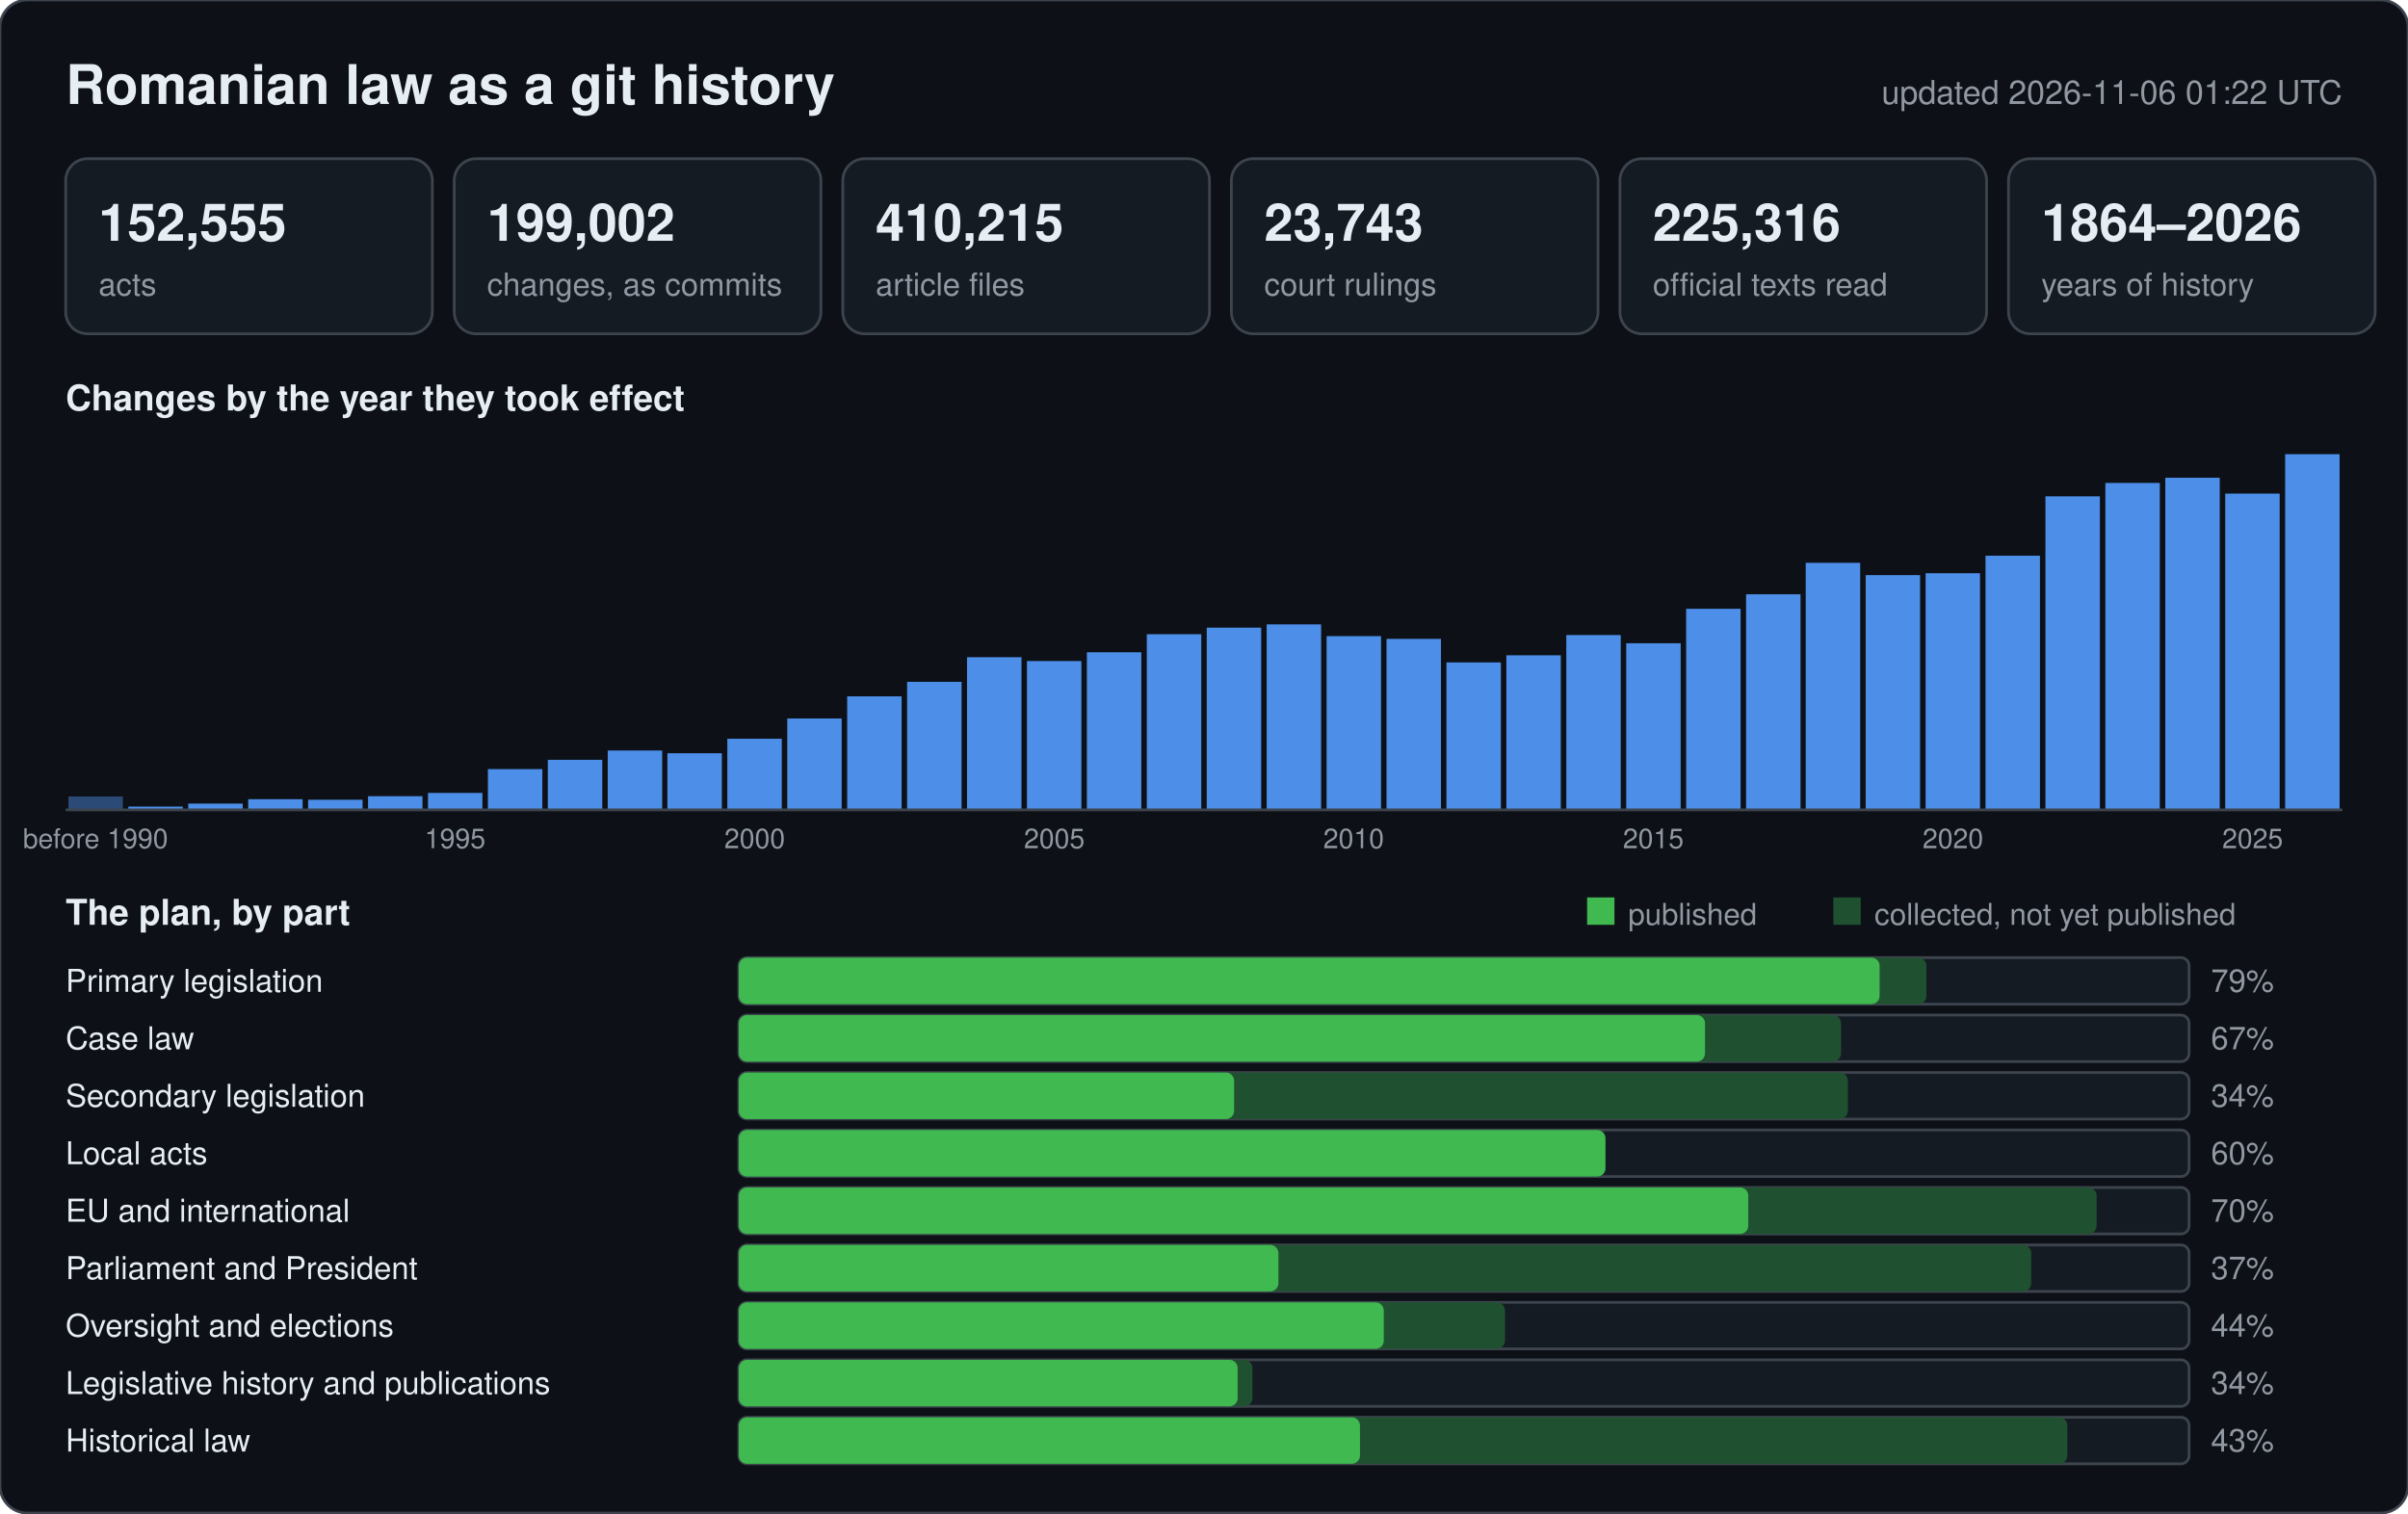
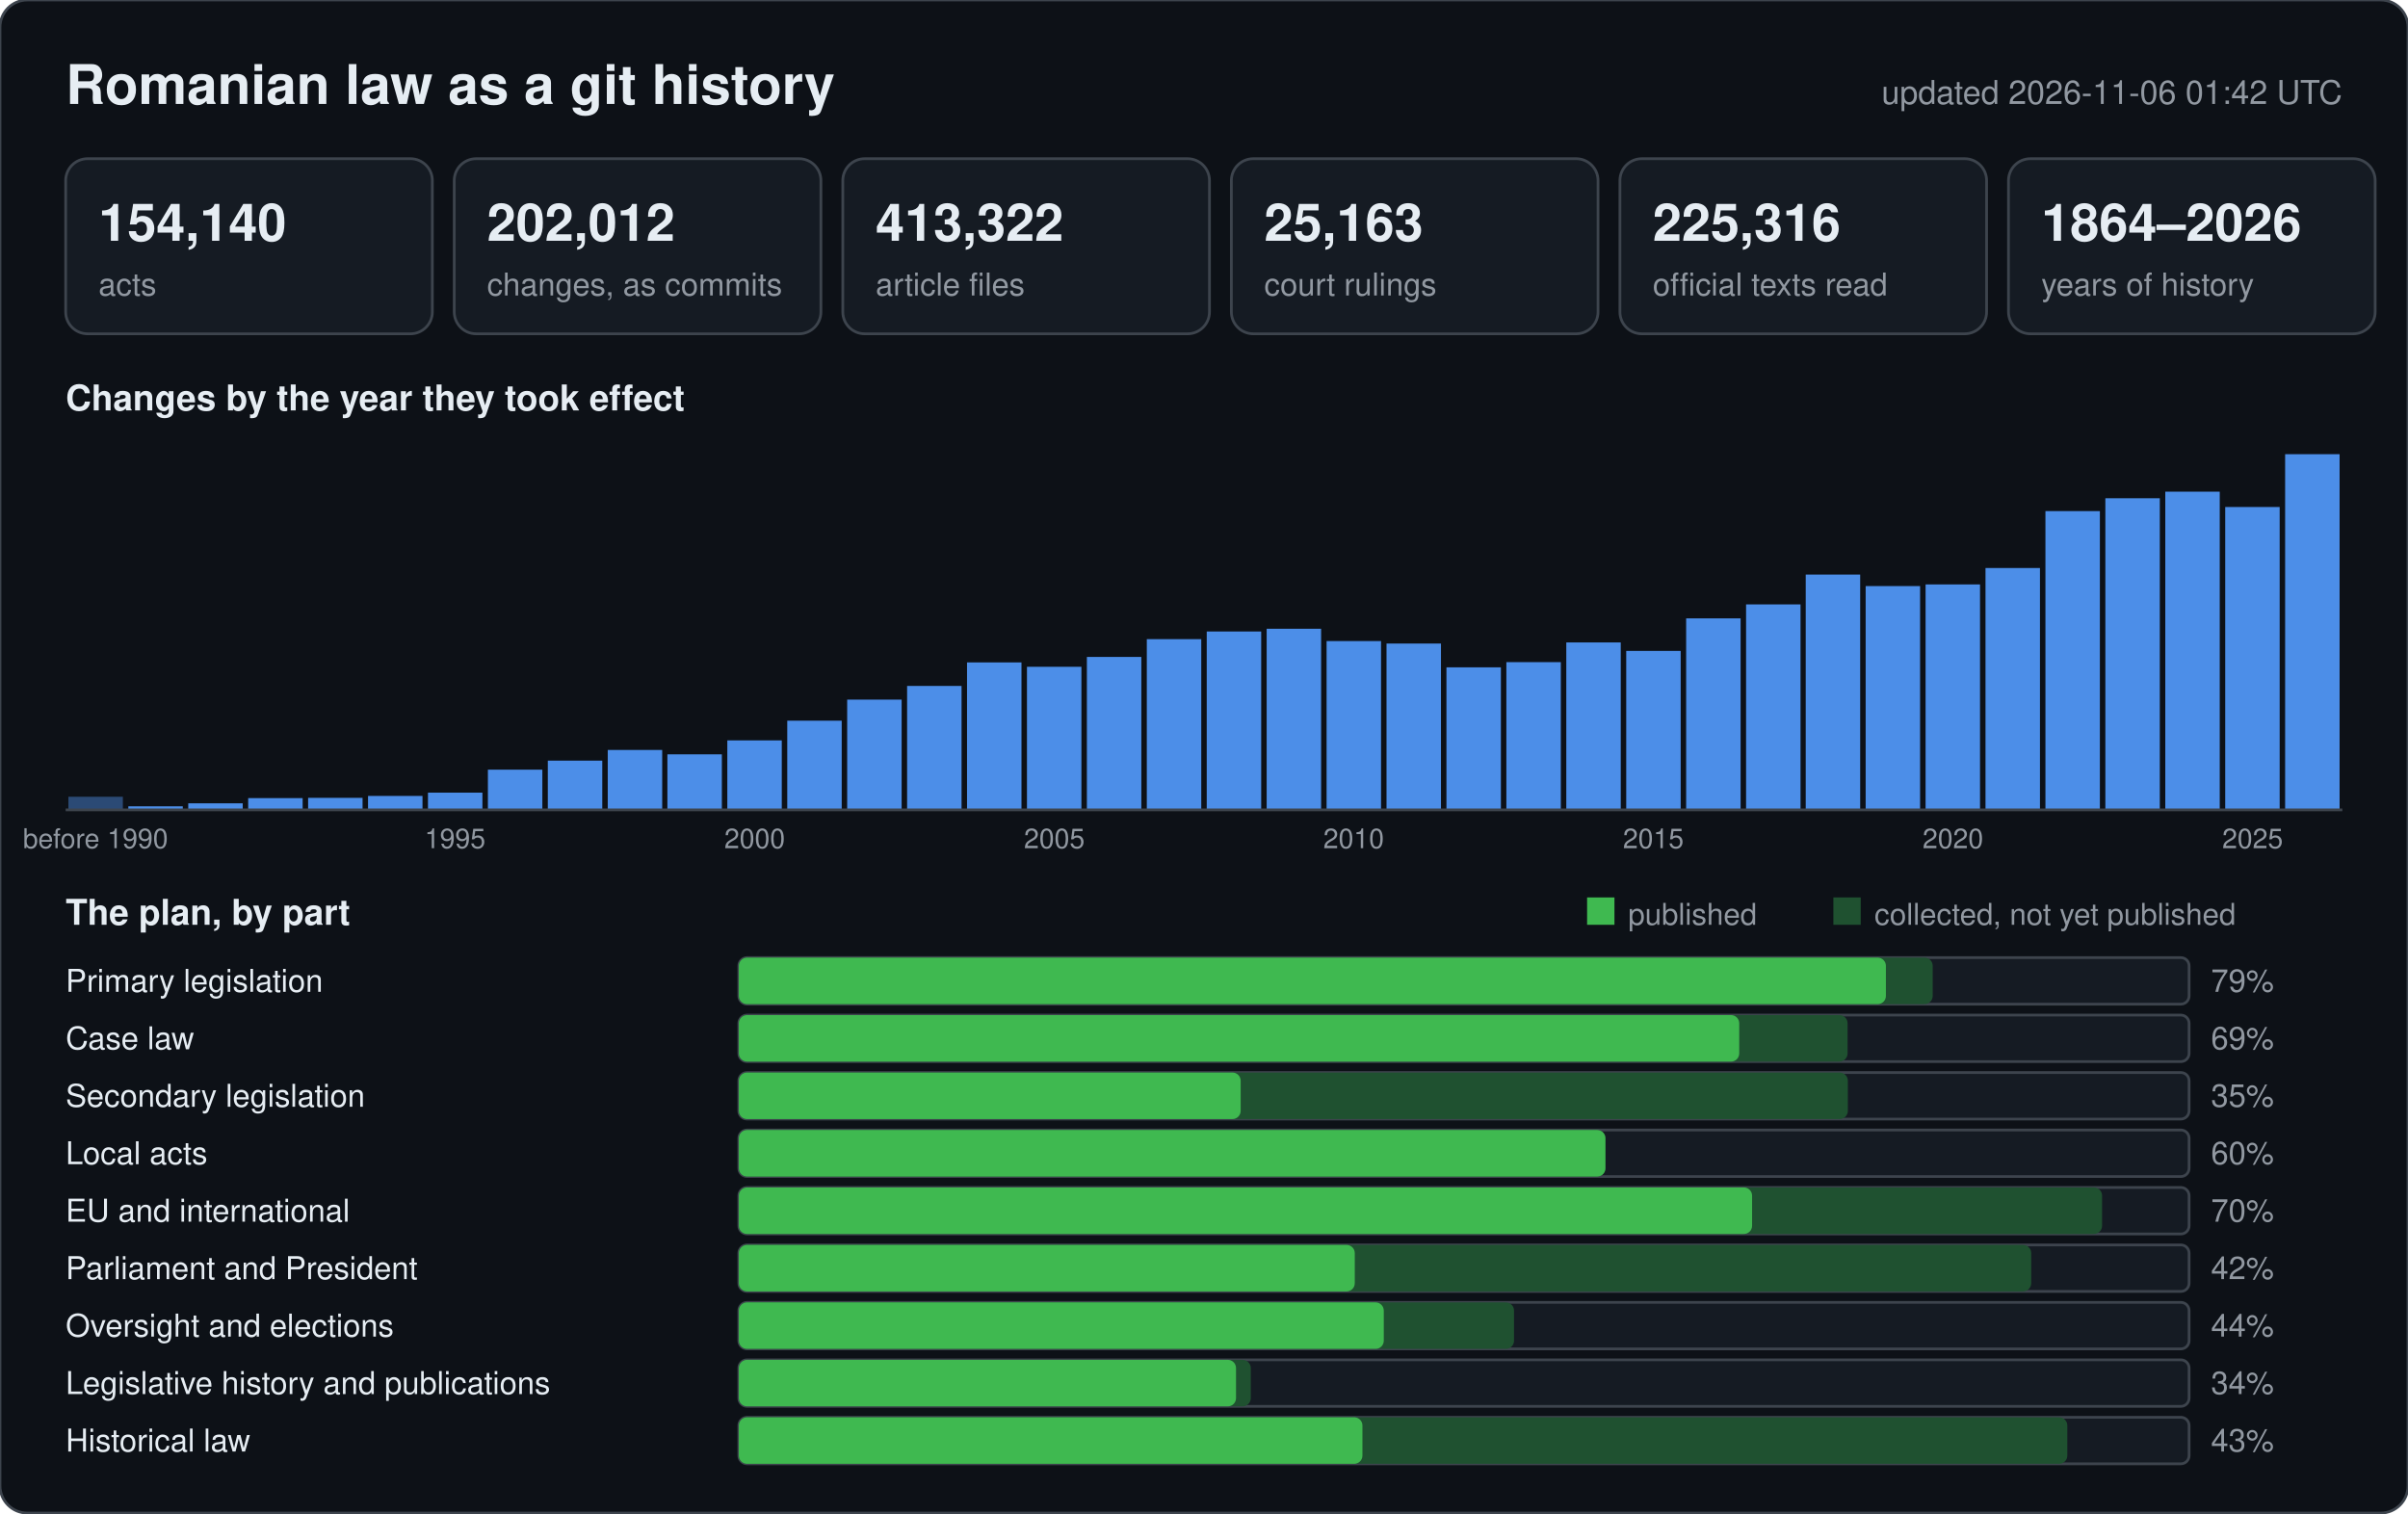
<svg xmlns="http://www.w3.org/2000/svg" width="880" height="553" viewBox="0 0 880 553" font-family="-apple-system,BlinkMacSystemFont,Segoe UI,Helvetica,Arial,sans-serif">
  <rect width="880" height="553" rx="10" fill="#0d1117" stroke="#3d444d" />
  <text x="24" y="38" font-size="20" font-weight="600" fill="#e6edf3">Romanian law as a git history</text>
-   <text x="856" y="38" font-size="12" text-anchor="end" fill="#9198a1">updated 2026-11-06 01:22 UTC</text>
+   <text x="856" y="38" font-size="12" text-anchor="end" fill="#9198a1">updated 2026-11-06 01:42 UTC</text>
  <rect x="24" y="58" width="134" height="64" rx="8" fill="#151b23" stroke="#3d444d" />
-   <text x="36" y="88" font-size="19" font-weight="600" fill="#e6edf3">152,555</text>
+   <text x="36" y="88" font-size="19" font-weight="600" fill="#e6edf3">154,140</text>
  <text x="36" y="108" font-size="11.5" fill="#9198a1">acts</text>
  <rect x="166" y="58" width="134" height="64" rx="8" fill="#151b23" stroke="#3d444d" />
-   <text x="178" y="88" font-size="19" font-weight="600" fill="#e6edf3">199,002</text>
+   <text x="178" y="88" font-size="19" font-weight="600" fill="#e6edf3">202,012</text>
  <text x="178" y="108" font-size="11.5" fill="#9198a1">changes, as commits</text>
  <rect x="308" y="58" width="134" height="64" rx="8" fill="#151b23" stroke="#3d444d" />
-   <text x="320" y="88" font-size="19" font-weight="600" fill="#e6edf3">410,215</text>
+   <text x="320" y="88" font-size="19" font-weight="600" fill="#e6edf3">413,322</text>
  <text x="320" y="108" font-size="11.5" fill="#9198a1">article files</text>
  <rect x="450" y="58" width="134" height="64" rx="8" fill="#151b23" stroke="#3d444d" />
-   <text x="462" y="88" font-size="19" font-weight="600" fill="#e6edf3">23,743</text>
+   <text x="462" y="88" font-size="19" font-weight="600" fill="#e6edf3">25,163</text>
  <text x="462" y="108" font-size="11.5" fill="#9198a1">court rulings</text>
  <rect x="592" y="58" width="134" height="64" rx="8" fill="#151b23" stroke="#3d444d" />
  <text x="604" y="88" font-size="19" font-weight="600" fill="#e6edf3">225,316</text>
  <text x="604" y="108" font-size="11.5" fill="#9198a1">official texts read</text>
  <rect x="734" y="58" width="134" height="64" rx="8" fill="#151b23" stroke="#3d444d" />
  <text x="746" y="88" font-size="19" font-weight="600" fill="#e6edf3">1864–2026</text>
  <text x="746" y="108" font-size="11.5" fill="#9198a1">years of history</text>
  <text x="24" y="150" font-size="13" font-weight="600" fill="#e6edf3">Changes by the year they took effect</text>
-   <rect x="25.0" y="291.1" width="19.9" height="4.9" fill="#2b4a75" />
+   <rect x="25.0" y="291.2" width="19.9" height="4.8" fill="#2b4a75" />
  <text x="34.9" y="310" font-size="10" text-anchor="middle" fill="#9198a1">before 1990</text>
-   <rect x="46.9" y="294.8" width="19.9" height="1.2" fill="#4c8ee8" />
-   <rect x="68.8" y="293.7" width="19.9" height="2.3" fill="#4c8ee8" />
-   <rect x="90.7" y="292.1" width="19.9" height="3.9" fill="#4c8ee8" />
-   <rect x="112.6" y="292.3" width="19.9" height="3.7" fill="#4c8ee8" />
-   <rect x="134.5" y="291.0" width="19.9" height="5.0" fill="#4c8ee8" />
-   <rect x="156.4" y="289.8" width="19.9" height="6.2" fill="#4c8ee8" />
+   <rect x="46.9" y="294.7" width="19.9" height="1.3" fill="#4c8ee8" />
+   <rect x="68.8" y="293.6" width="19.9" height="2.4" fill="#4c8ee8" />
+   <rect x="90.7" y="291.7" width="19.9" height="4.3" fill="#4c8ee8" />
+   <rect x="112.6" y="291.6" width="19.9" height="4.4" fill="#4c8ee8" />
+   <rect x="134.5" y="290.9" width="19.9" height="5.1" fill="#4c8ee8" />
+   <rect x="156.4" y="289.7" width="19.9" height="6.3" fill="#4c8ee8" />
  <text x="166.3" y="310" font-size="10" text-anchor="middle" fill="#9198a1">1995</text>
-   <rect x="178.3" y="281.1" width="19.9" height="14.9" fill="#4c8ee8" />
-   <rect x="200.2" y="277.7" width="19.9" height="18.3" fill="#4c8ee8" />
-   <rect x="222.1" y="274.3" width="19.9" height="21.7" fill="#4c8ee8" />
-   <rect x="243.9" y="275.3" width="19.9" height="20.7" fill="#4c8ee8" />
-   <rect x="265.8" y="270.0" width="19.9" height="26.0" fill="#4c8ee8" />
+   <rect x="178.3" y="281.3" width="19.9" height="14.7" fill="#4c8ee8" />
+   <rect x="200.2" y="278.0" width="19.9" height="18.0" fill="#4c8ee8" />
+   <rect x="222.1" y="274.1" width="19.9" height="21.9" fill="#4c8ee8" />
+   <rect x="243.9" y="275.7" width="19.9" height="20.3" fill="#4c8ee8" />
+   <rect x="265.8" y="270.6" width="19.9" height="25.4" fill="#4c8ee8" />
  <text x="275.8" y="310" font-size="10" text-anchor="middle" fill="#9198a1">2000</text>
-   <rect x="287.7" y="262.6" width="19.9" height="33.4" fill="#4c8ee8" />
-   <rect x="309.6" y="254.5" width="19.9" height="41.5" fill="#4c8ee8" />
-   <rect x="331.5" y="249.2" width="19.9" height="46.8" fill="#4c8ee8" />
-   <rect x="353.4" y="240.2" width="19.9" height="55.8" fill="#4c8ee8" />
-   <rect x="375.3" y="241.6" width="19.9" height="54.4" fill="#4c8ee8" />
+   <rect x="287.7" y="263.4" width="19.9" height="32.6" fill="#4c8ee8" />
+   <rect x="309.6" y="255.7" width="19.9" height="40.3" fill="#4c8ee8" />
+   <rect x="331.5" y="250.7" width="19.9" height="45.3" fill="#4c8ee8" />
+   <rect x="353.4" y="242.1" width="19.9" height="53.9" fill="#4c8ee8" />
+   <rect x="375.3" y="243.7" width="19.9" height="52.3" fill="#4c8ee8" />
  <text x="385.3" y="310" font-size="10" text-anchor="middle" fill="#9198a1">2005</text>
-   <rect x="397.2" y="238.4" width="19.9" height="57.6" fill="#4c8ee8" />
-   <rect x="419.1" y="231.8" width="19.9" height="64.2" fill="#4c8ee8" />
-   <rect x="441.0" y="229.4" width="19.9" height="66.6" fill="#4c8ee8" />
-   <rect x="462.9" y="228.2" width="19.9" height="67.8" fill="#4c8ee8" />
-   <rect x="484.8" y="232.5" width="19.9" height="63.5" fill="#4c8ee8" />
+   <rect x="397.2" y="240.1" width="19.9" height="55.9" fill="#4c8ee8" />
+   <rect x="419.1" y="233.6" width="19.9" height="62.4" fill="#4c8ee8" />
+   <rect x="441.0" y="230.8" width="19.9" height="65.2" fill="#4c8ee8" />
+   <rect x="462.9" y="229.8" width="19.9" height="66.2" fill="#4c8ee8" />
+   <rect x="484.8" y="234.3" width="19.9" height="61.7" fill="#4c8ee8" />
  <text x="494.7" y="310" font-size="10" text-anchor="middle" fill="#9198a1">2010</text>
-   <rect x="506.7" y="233.5" width="19.9" height="62.5" fill="#4c8ee8" />
-   <rect x="528.6" y="242.1" width="19.9" height="53.9" fill="#4c8ee8" />
-   <rect x="550.5" y="239.5" width="19.9" height="56.5" fill="#4c8ee8" />
-   <rect x="572.4" y="232.1" width="19.9" height="63.9" fill="#4c8ee8" />
-   <rect x="594.3" y="235.1" width="19.9" height="60.9" fill="#4c8ee8" />
+   <rect x="506.7" y="235.2" width="19.9" height="60.8" fill="#4c8ee8" />
+   <rect x="528.6" y="243.9" width="19.9" height="52.1" fill="#4c8ee8" />
+   <rect x="550.5" y="242.0" width="19.9" height="54.0" fill="#4c8ee8" />
+   <rect x="572.4" y="234.8" width="19.9" height="61.2" fill="#4c8ee8" />
+   <rect x="594.3" y="237.9" width="19.9" height="58.1" fill="#4c8ee8" />
  <text x="604.2" y="310" font-size="10" text-anchor="middle" fill="#9198a1">2015</text>
-   <rect x="616.2" y="222.5" width="19.9" height="73.5" fill="#4c8ee8" />
-   <rect x="638.1" y="217.2" width="19.9" height="78.8" fill="#4c8ee8" />
-   <rect x="659.9" y="205.7" width="19.9" height="90.3" fill="#4c8ee8" />
-   <rect x="681.8" y="210.2" width="19.9" height="85.8" fill="#4c8ee8" />
-   <rect x="703.7" y="209.5" width="19.9" height="86.5" fill="#4c8ee8" />
+   <rect x="616.2" y="226.0" width="19.9" height="70.0" fill="#4c8ee8" />
+   <rect x="638.1" y="220.9" width="19.9" height="75.1" fill="#4c8ee8" />
+   <rect x="659.9" y="210.0" width="19.9" height="86.0" fill="#4c8ee8" />
+   <rect x="681.8" y="214.2" width="19.9" height="81.8" fill="#4c8ee8" />
+   <rect x="703.7" y="213.6" width="19.9" height="82.4" fill="#4c8ee8" />
  <text x="713.7" y="310" font-size="10" text-anchor="middle" fill="#9198a1">2020</text>
-   <rect x="725.6" y="203.1" width="19.9" height="92.9" fill="#4c8ee8" />
-   <rect x="747.5" y="181.4" width="19.9" height="114.6" fill="#4c8ee8" />
-   <rect x="769.4" y="176.5" width="19.9" height="119.5" fill="#4c8ee8" />
-   <rect x="791.3" y="174.6" width="19.9" height="121.4" fill="#4c8ee8" />
-   <rect x="813.2" y="180.4" width="19.9" height="115.6" fill="#4c8ee8" />
+   <rect x="725.6" y="207.6" width="19.9" height="88.4" fill="#4c8ee8" />
+   <rect x="747.5" y="186.8" width="19.9" height="109.2" fill="#4c8ee8" />
+   <rect x="769.4" y="182.1" width="19.9" height="113.9" fill="#4c8ee8" />
+   <rect x="791.3" y="179.7" width="19.9" height="116.3" fill="#4c8ee8" />
+   <rect x="813.2" y="185.3" width="19.9" height="110.7" fill="#4c8ee8" />
  <text x="823.2" y="310" font-size="10" text-anchor="middle" fill="#9198a1">2025</text>
  <rect x="835.1" y="166.0" width="19.9" height="130.0" fill="#4c8ee8" />
  <line x1="24" y1="296" x2="856" y2="296" stroke="#3d444d" />
  <text x="24" y="338" font-size="13" font-weight="600" fill="#e6edf3">The plan, by part</text>
  <rect x="580" y="328" width="10" height="10" fill="#3fb950" />
  <text x="595" y="338" font-size="11" fill="#9198a1">published</text>
  <rect x="670" y="328" width="10" height="10" fill="#1f5130" />
  <text x="685" y="338" font-size="11" fill="#9198a1">collected, not yet published</text>
  <text x="24" y="362.5" font-size="11.5" fill="#e6edf3">Primary legislation</text>
  <rect x="270" y="350" width="530" height="17" rx="3" fill="#151b23" stroke="#3d444d" />
-   <rect x="270" y="350" width="434.0" height="17" rx="3" fill="#1f5130" />
-   <rect x="270" y="350" width="416.9" height="17" rx="3" fill="#3fb950" />
+   <rect x="270" y="350" width="436.3" height="17" rx="3" fill="#1f5130" />
+   <rect x="270" y="350" width="419.2" height="17" rx="3" fill="#3fb950" />
  <text x="808" y="362.5" font-size="11.5" fill="#9198a1">79%</text>
  <text x="24" y="383.5" font-size="11.5" fill="#e6edf3">Case law</text>
  <rect x="270" y="371" width="530" height="17" rx="3" fill="#151b23" stroke="#3d444d" />
-   <rect x="270" y="371" width="402.8" height="17" rx="3" fill="#1f5130" />
-   <rect x="270" y="371" width="353.1" height="17" rx="3" fill="#3fb950" />
-   <text x="808" y="383.5" font-size="11.5" fill="#9198a1">67%</text>
+   <rect x="270" y="371" width="405.2" height="17" rx="3" fill="#1f5130" />
+   <rect x="270" y="371" width="365.6" height="17" rx="3" fill="#3fb950" />
+   <text x="808" y="383.5" font-size="11.5" fill="#9198a1">69%</text>
  <text x="24" y="404.5" font-size="11.5" fill="#e6edf3">Secondary legislation</text>
  <rect x="270" y="392" width="530" height="17" rx="3" fill="#151b23" stroke="#3d444d" />
  <rect x="270" y="392" width="405.3" height="17" rx="3" fill="#1f5130" />
-   <rect x="270" y="392" width="181.0" height="17" rx="3" fill="#3fb950" />
-   <text x="808" y="404.5" font-size="11.5" fill="#9198a1">34%</text>
+   <rect x="270" y="392" width="183.4" height="17" rx="3" fill="#3fb950" />
+   <text x="808" y="404.5" font-size="11.5" fill="#9198a1">35%</text>
  <text x="24" y="425.5" font-size="11.5" fill="#e6edf3">Local acts</text>
  <rect x="270" y="413" width="530" height="17" rx="3" fill="#151b23" stroke="#3d444d" />
  <rect x="270" y="413" width="316.7" height="17" rx="3" fill="#1f5130" />
  <rect x="270" y="413" width="316.7" height="17" rx="3" fill="#3fb950" />
  <text x="808" y="425.5" font-size="11.5" fill="#9198a1">60%</text>
  <text x="24" y="446.5" font-size="11.5" fill="#e6edf3">EU and international</text>
  <rect x="270" y="434" width="530" height="17" rx="3" fill="#151b23" stroke="#3d444d" />
-   <rect x="270" y="434" width="496.2" height="17" rx="3" fill="#1f5130" />
-   <rect x="270" y="434" width="368.9" height="17" rx="3" fill="#3fb950" />
+   <rect x="270" y="434" width="498.2" height="17" rx="3" fill="#1f5130" />
+   <rect x="270" y="434" width="370.3" height="17" rx="3" fill="#3fb950" />
  <text x="808" y="446.5" font-size="11.5" fill="#9198a1">70%</text>
  <text x="24" y="467.5" font-size="11.5" fill="#e6edf3">Parliament and President</text>
  <rect x="270" y="455" width="530" height="17" rx="3" fill="#151b23" stroke="#3d444d" />
  <rect x="270" y="455" width="472.3" height="17" rx="3" fill="#1f5130" />
-   <rect x="270" y="455" width="197.2" height="17" rx="3" fill="#3fb950" />
-   <text x="808" y="467.5" font-size="11.5" fill="#9198a1">37%</text>
+   <rect x="270" y="455" width="225.1" height="17" rx="3" fill="#3fb950" />
+   <text x="808" y="467.5" font-size="11.5" fill="#9198a1">42%</text>
  <text x="24" y="488.5" font-size="11.5" fill="#e6edf3">Oversight and elections</text>
  <rect x="270" y="476" width="530" height="17" rx="3" fill="#151b23" stroke="#3d444d" />
-   <rect x="270" y="476" width="280.0" height="17" rx="3" fill="#1f5130" />
+   <rect x="270" y="476" width="283.3" height="17" rx="3" fill="#1f5130" />
  <rect x="270" y="476" width="235.7" height="17" rx="3" fill="#3fb950" />
  <text x="808" y="488.5" font-size="11.5" fill="#9198a1">44%</text>
  <text x="24" y="509.5" font-size="11.5" fill="#e6edf3">Legislative history and publications</text>
  <rect x="270" y="497" width="530" height="17" rx="3" fill="#151b23" stroke="#3d444d" />
-   <rect x="270" y="497" width="187.7" height="17" rx="3" fill="#1f5130" />
-   <rect x="270" y="497" width="182.3" height="17" rx="3" fill="#3fb950" />
+   <rect x="270" y="497" width="187.1" height="17" rx="3" fill="#1f5130" />
+   <rect x="270" y="497" width="181.7" height="17" rx="3" fill="#3fb950" />
  <text x="808" y="509.5" font-size="11.5" fill="#9198a1">34%</text>
  <text x="24" y="530.5" font-size="11.5" fill="#e6edf3">Historical law</text>
  <rect x="270" y="518" width="530" height="17" rx="3" fill="#151b23" stroke="#3d444d" />
  <rect x="270" y="518" width="485.5" height="17" rx="3" fill="#1f5130" />
-   <rect x="270" y="518" width="227.0" height="17" rx="3" fill="#3fb950" />
+   <rect x="270" y="518" width="227.9" height="17" rx="3" fill="#3fb950" />
  <text x="808" y="530.5" font-size="11.5" fill="#9198a1">43%</text>
</svg>
